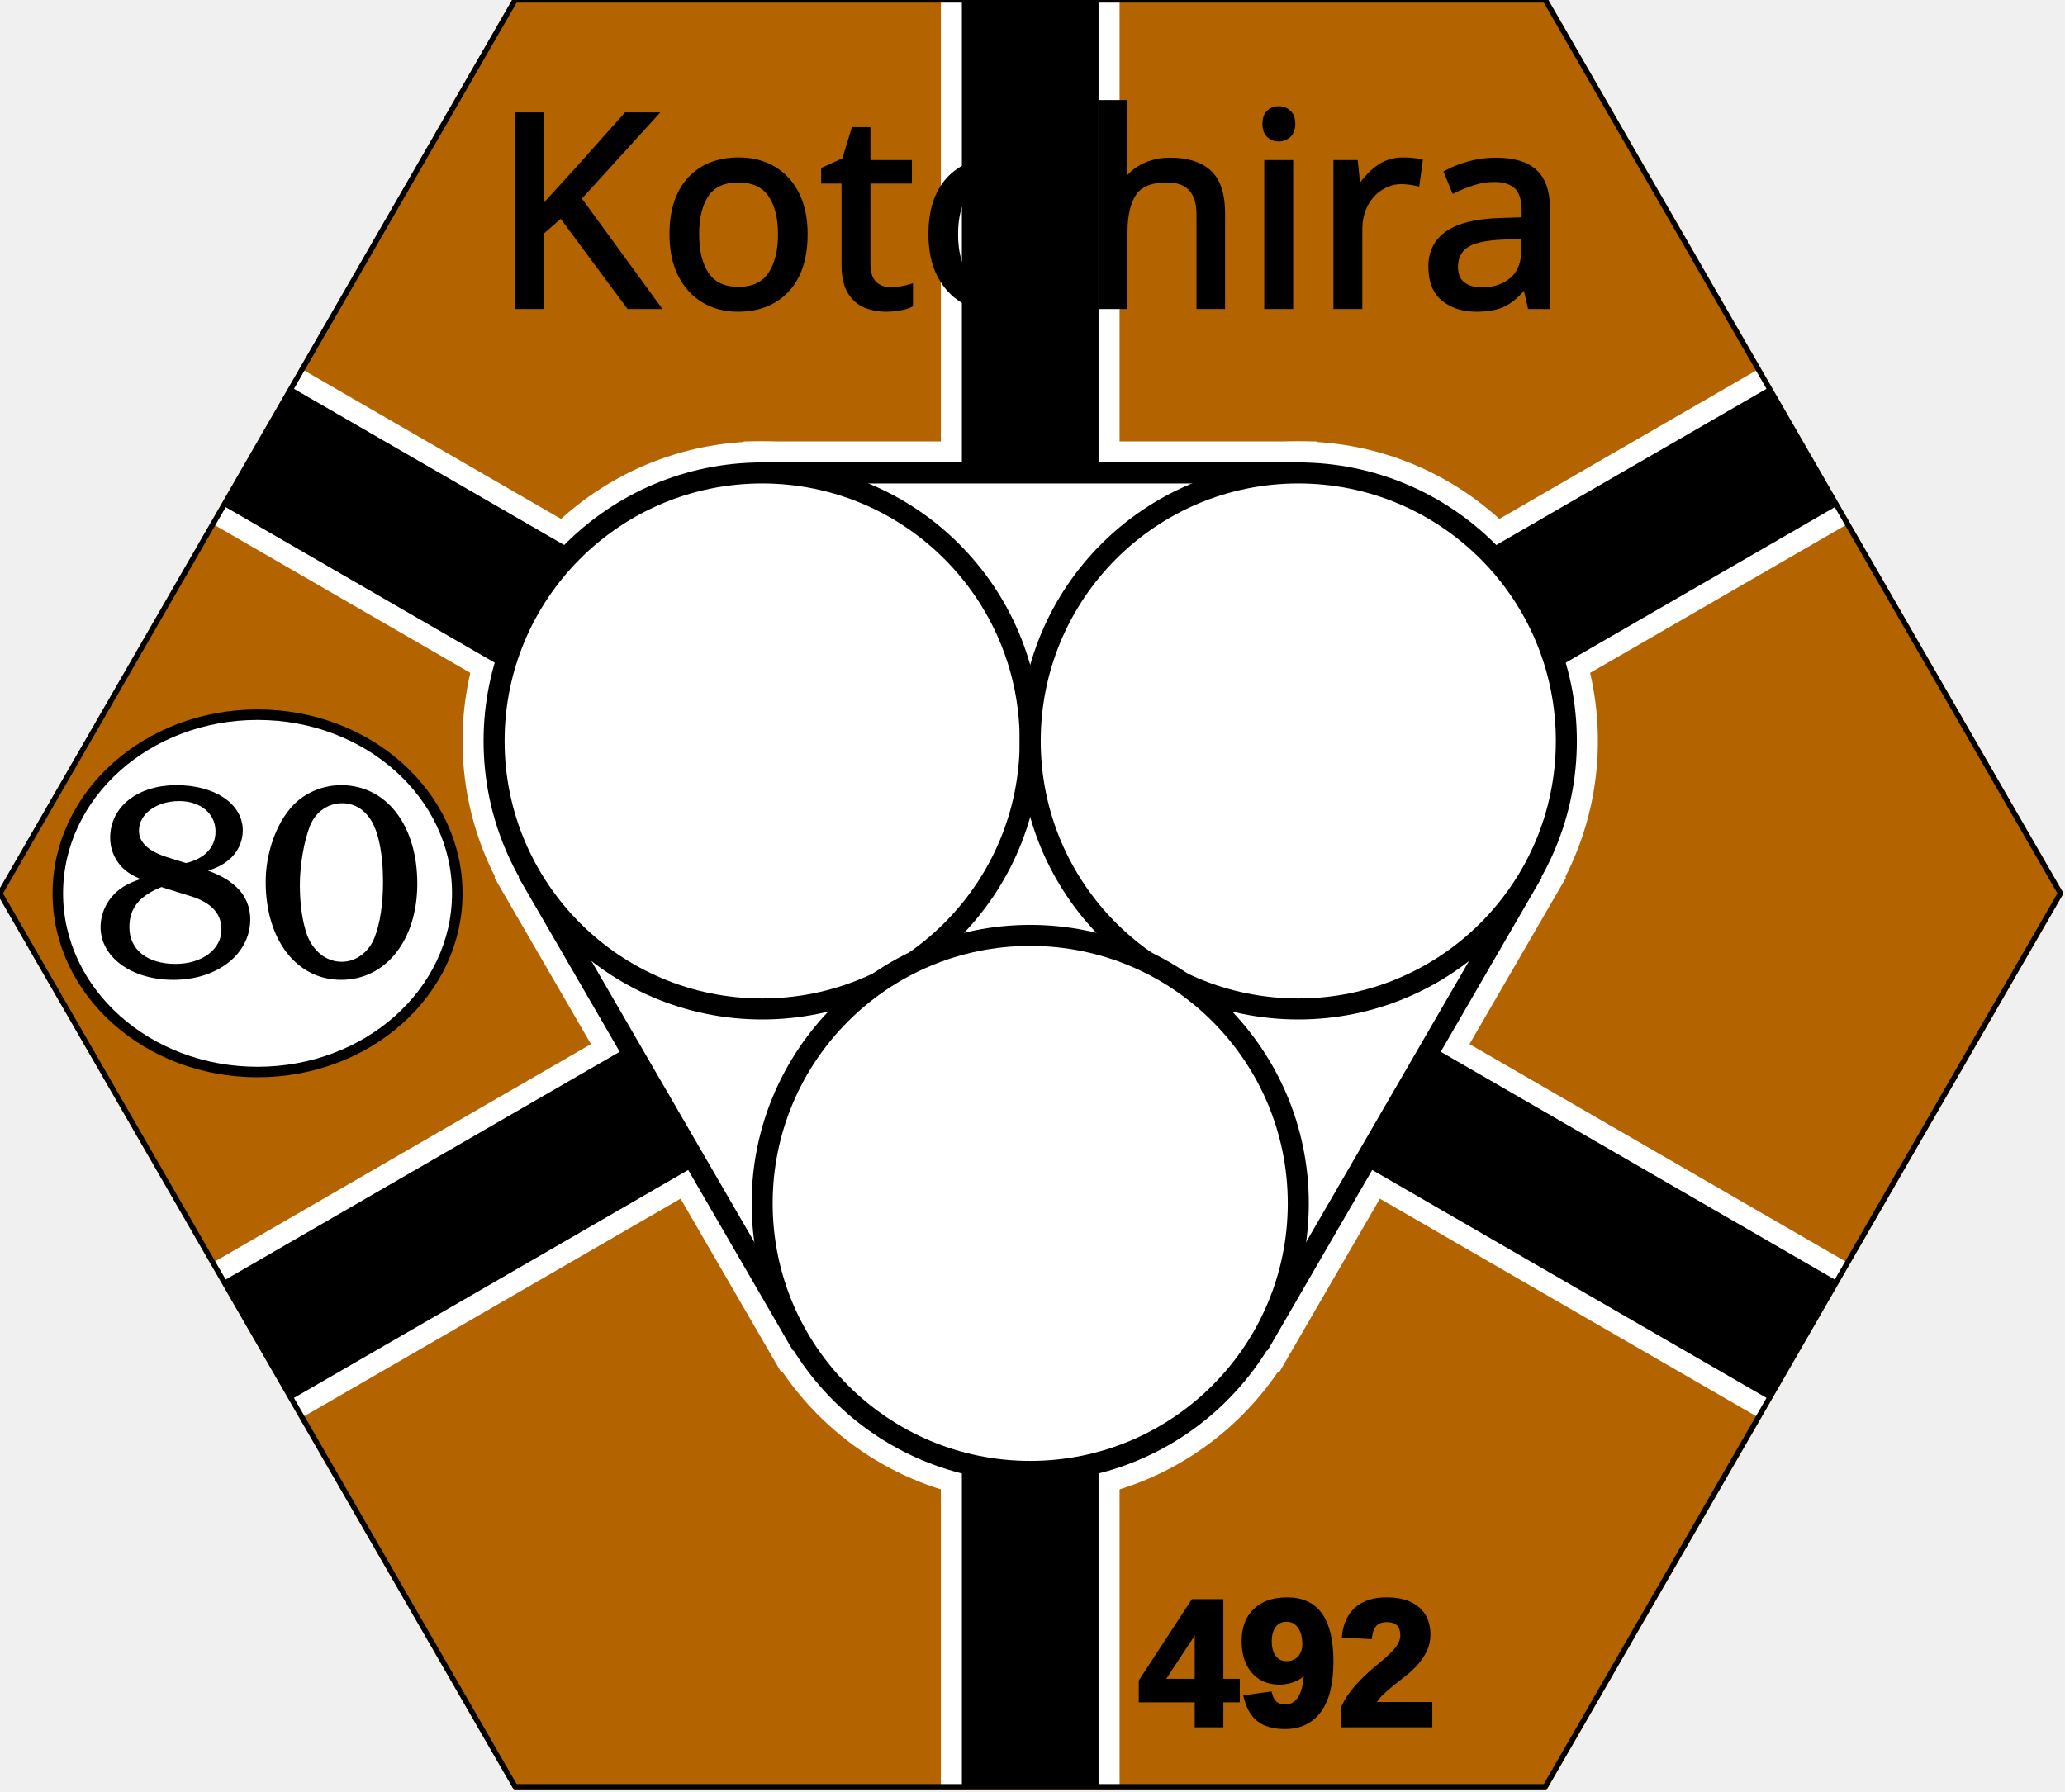
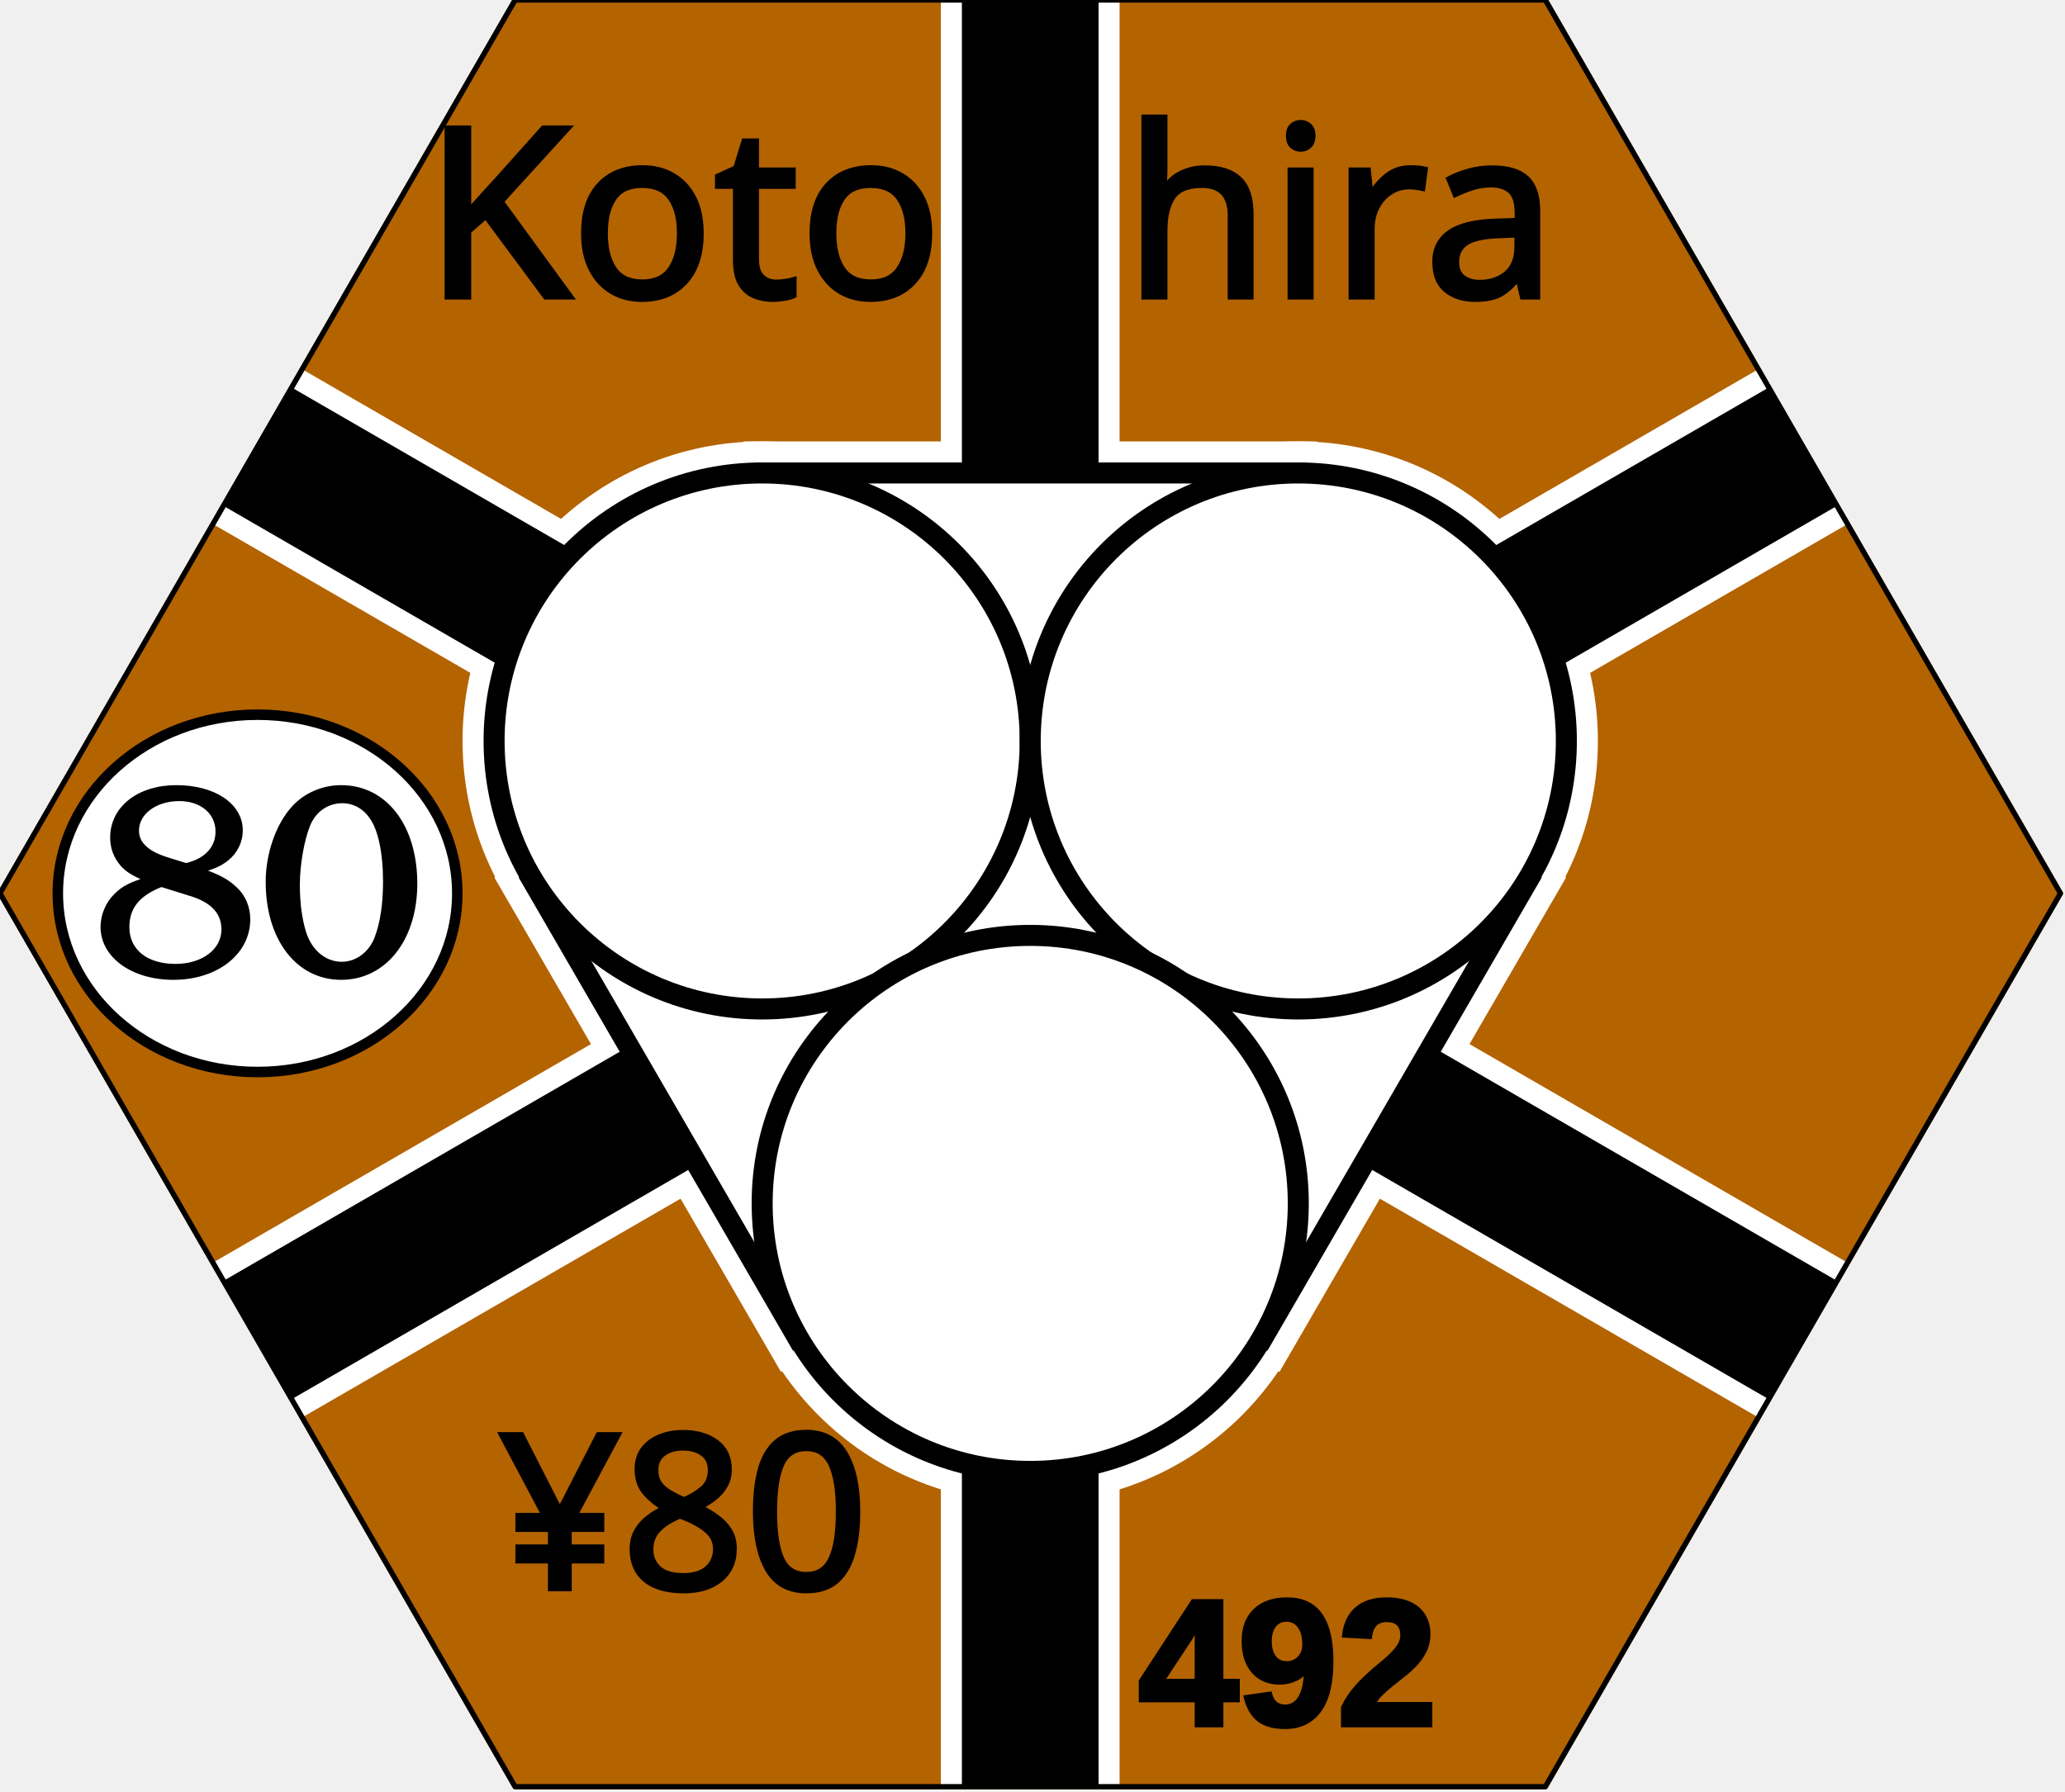
<svg xmlns="http://www.w3.org/2000/svg" version="1.1">
  <path d=" M 98,0 L 294,0 L 392,170 L 294,340 L 98,340 L 0,170 Z" fill="#B46301" stroke="#B46301" stroke-width="1" stroke-linejoin="round" />
  <text x="245" y="318" dy="0.3em" fill="#000000" stroke="#000000" text-anchor="middle" font-family="Arial" font-size="34" font-weight="bold">492</text>
  <polygon points="145,90 247,90 291,167 240,255 152,255 101,167" fill="#FFFFFF" stroke="#FFFFFF" stroke-width="12" />
  <circle cx="145" cy="141" r="51" fill="#FFFFFF" stroke="#FFFFFF" stroke-width="12" />
  <circle cx="247" cy="141" r="51" fill="#FFFFFF" stroke="#FFFFFF" stroke-width="12" />
  <circle cx="196" cy="229" r="51" fill="#FFFFFF" stroke="#FFFFFF" stroke-width="12" />
  <path d="M 196,170 L 49,255" fill="none" stroke="#FFFFFF" stroke-width="34" stroke-linecap="butt" stroke-linejoin="round" />
  <path d="M 196,170 L 196,340" fill="none" stroke="#FFFFFF" stroke-width="34" stroke-linecap="butt" stroke-linejoin="round" />
  <path d="M 196,170 L 343,255" fill="none" stroke="#FFFFFF" stroke-width="34" stroke-linecap="butt" stroke-linejoin="round" />
  <path d="M 196,170 L 343,85" fill="none" stroke="#FFFFFF" stroke-width="34" stroke-linecap="butt" stroke-linejoin="round" />
  <path d="M 196,170 L 196,0" fill="none" stroke="#FFFFFF" stroke-width="34" stroke-linecap="butt" stroke-linejoin="round" />
  <path d="M 196,170 L 49,85" fill="none" stroke="#FFFFFF" stroke-width="34" stroke-linecap="butt" stroke-linejoin="round" />
  <path d="M 196,170 L 49,255" fill="none" stroke="#000000" stroke-width="26" stroke-linecap="butt" stroke-linejoin="round" />
  <path d="M 196,170 L 196,340" fill="none" stroke="#000000" stroke-width="26" stroke-linecap="butt" stroke-linejoin="round" />
  <path d="M 196,170 L 343,255" fill="none" stroke="#000000" stroke-width="26" stroke-linecap="butt" stroke-linejoin="round" />
  <path d="M 196,170 L 343,85" fill="none" stroke="#000000" stroke-width="26" stroke-linecap="butt" stroke-linejoin="round" />
  <path d="M 196,170 L 196,0" fill="none" stroke="#000000" stroke-width="26" stroke-linecap="butt" stroke-linejoin="round" />
  <path d="M 196,170 L 49,85" fill="none" stroke="#000000" stroke-width="26" stroke-linecap="butt" stroke-linejoin="round" />
  <polygon points="145,90 247,90 291,167 240,255 152,255 101,167" fill="#FFFFFF" stroke="#000000" stroke-width="4" />
  <circle cx="145" cy="141" r="51" fill="#FFFFFF" stroke="#000000" stroke-width="4" />
  <circle cx="247" cy="141" r="51" fill="#FFFFFF" stroke="#000000" stroke-width="4" />
  <circle cx="196" cy="229" r="51" fill="#FFFFFF" stroke="#000000" stroke-width="4" />
  <ellipse rx="38" ry="34" cx="49" cy="170" fill="#FFFFFF" stroke="#000000" stroke-width="2" stroke-linejoin="round" />
  <text x="49" y="170" dy="0.3em" fill="#000000" stroke="#000000" text-anchor="middle" font-family="Bookman Old Style" font-size="51">80</text>
-   <text x="196" y="43" dy="0.3em" fill="#000000" stroke="#000000" text-anchor="middle" font-family="TimpaniHeavy" font-size="51">Kotohira</text>
+   <text x="130" y="43" dy="0.3em" fill="#000000" stroke="#000000" text-anchor="middle" font-family="TimpaniHeavy" font-size="45">Koto</text>
+   <text x="255" y="43" dy="0.3em" fill="#000000" stroke="#000000" text-anchor="middle" font-family="TimpaniHeavy" font-size="45">hira</text>
+   <text x="130" y="290" dy="0.3em" fill="#000000" stroke="#000000" text-anchor="middle" font-family="TimpaniHeavy" font-size="41">¥80</text>
  <path d=" M 98,0 L 294,0 L 392,170 L 294,340 L 98,340 L 0,170 Z" fill="none" stroke="black" stroke-width="1" stroke-linejoin="round" />
</svg>
